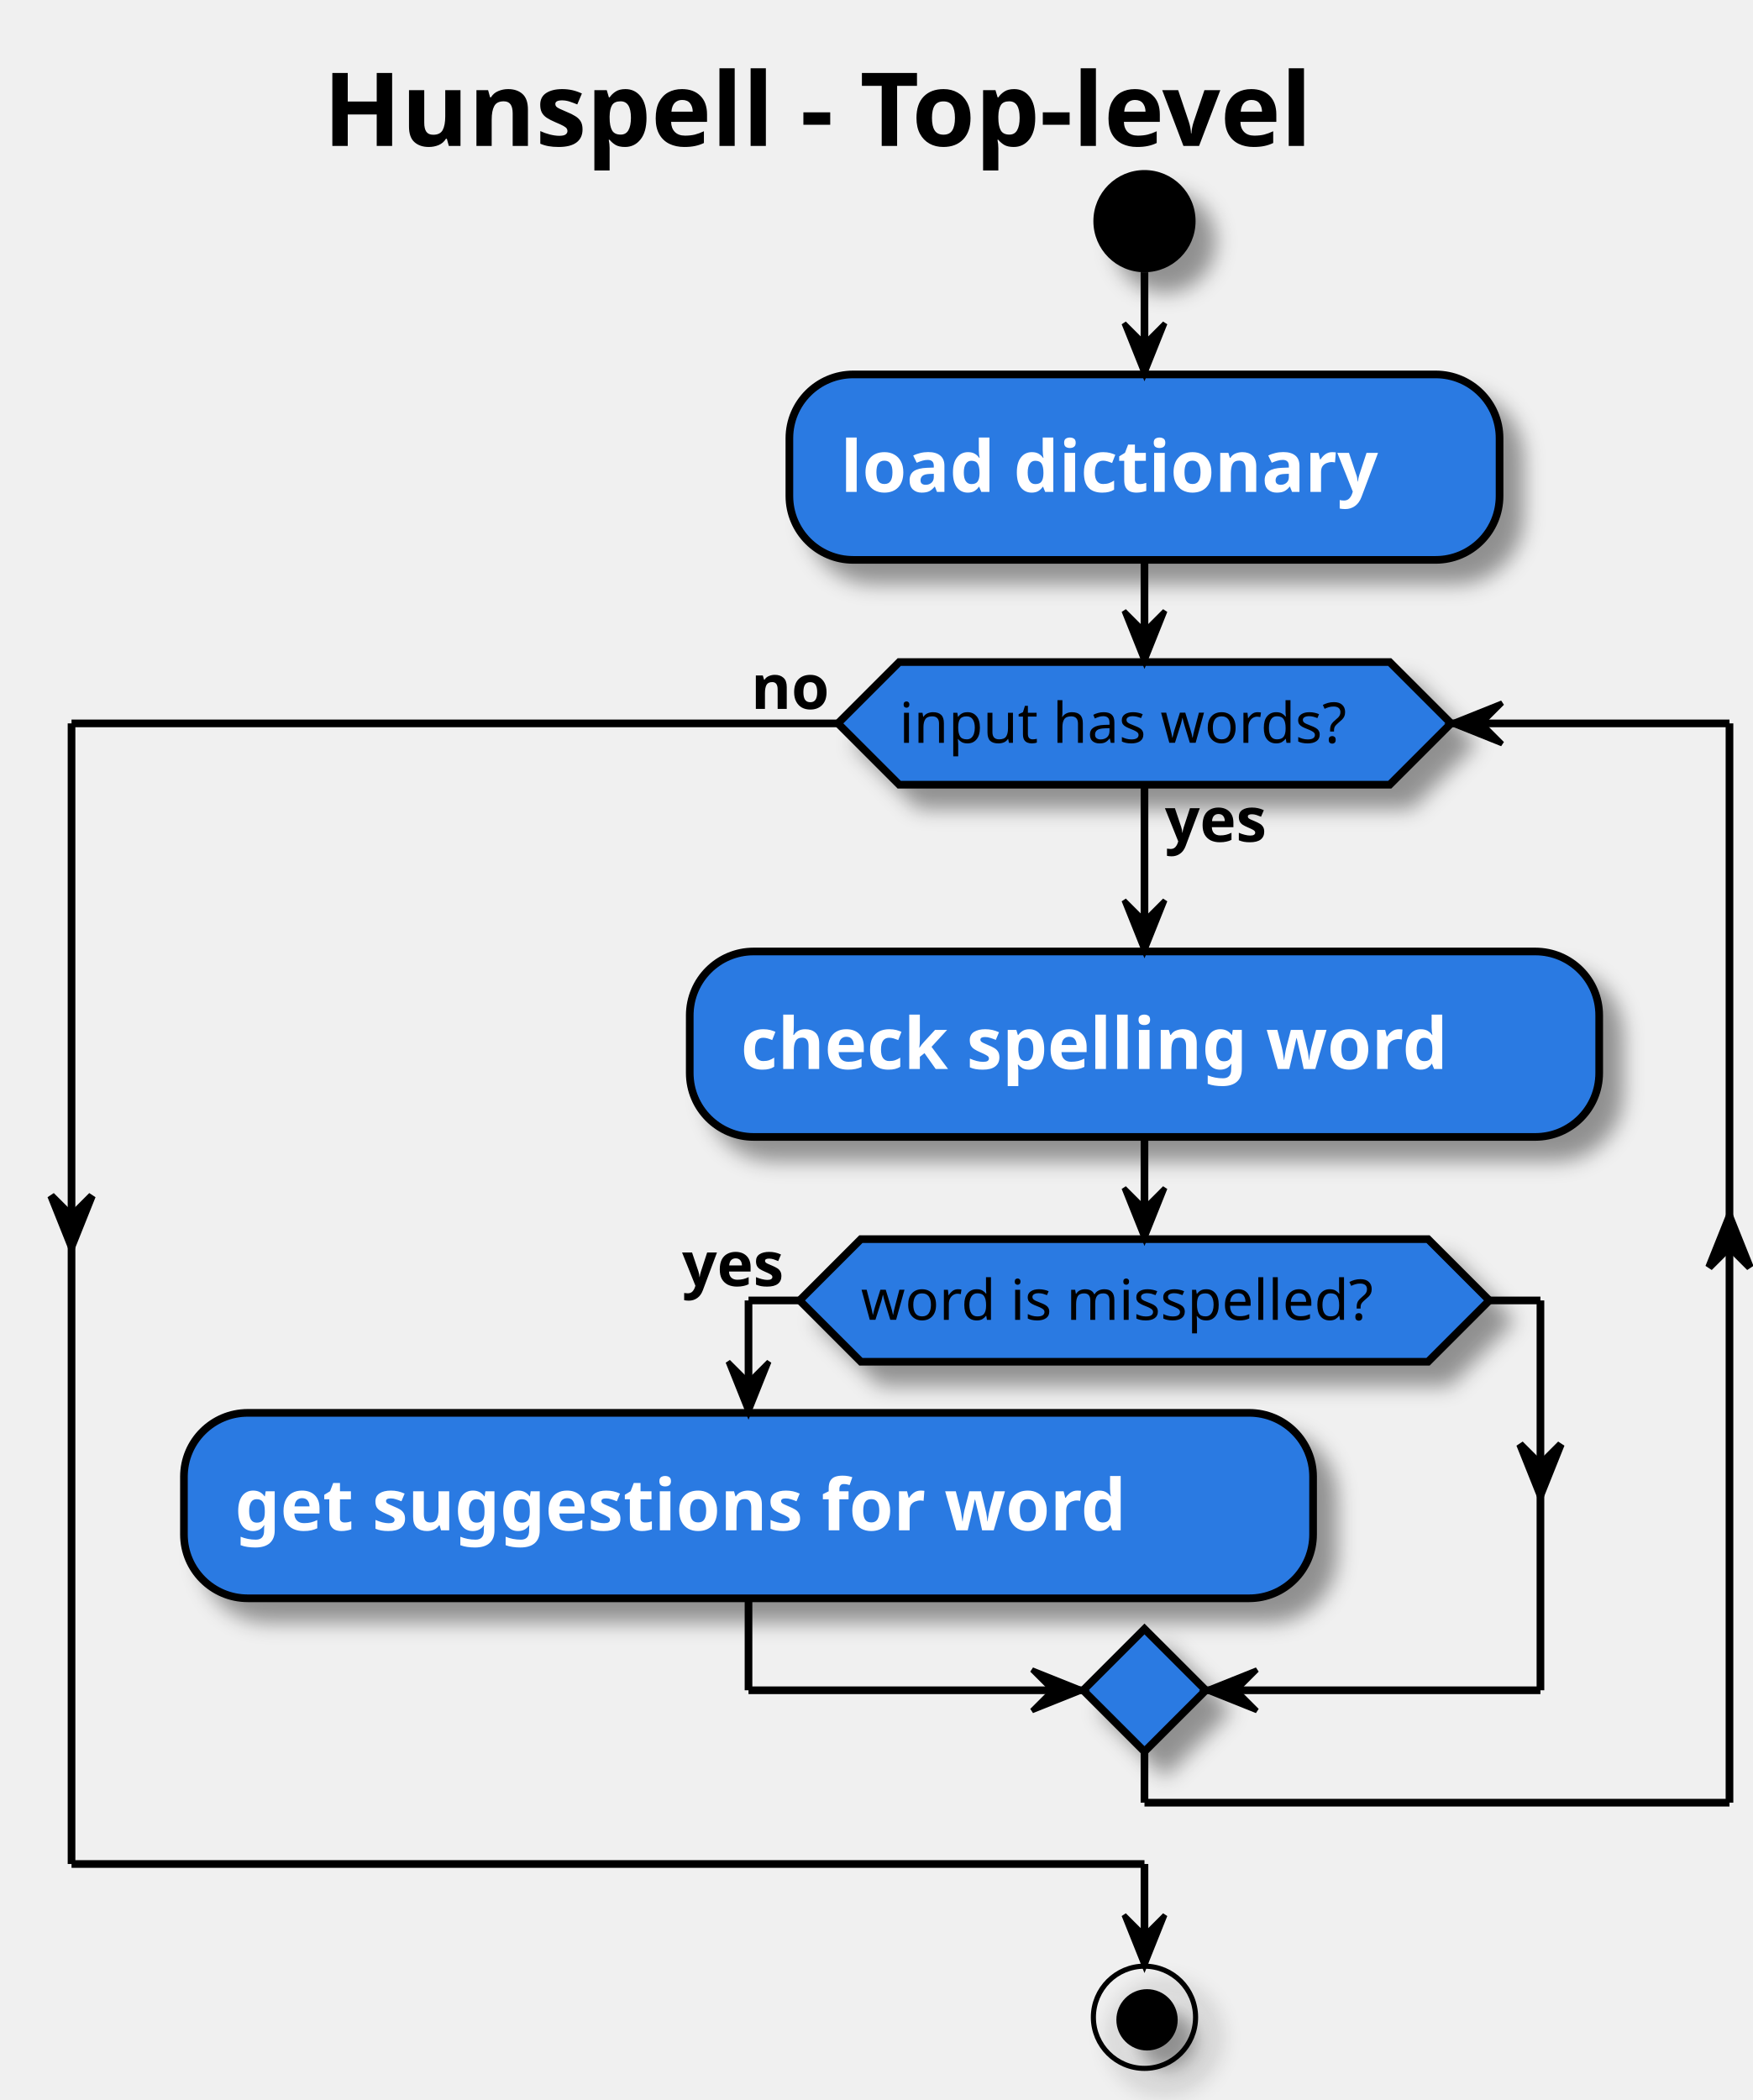
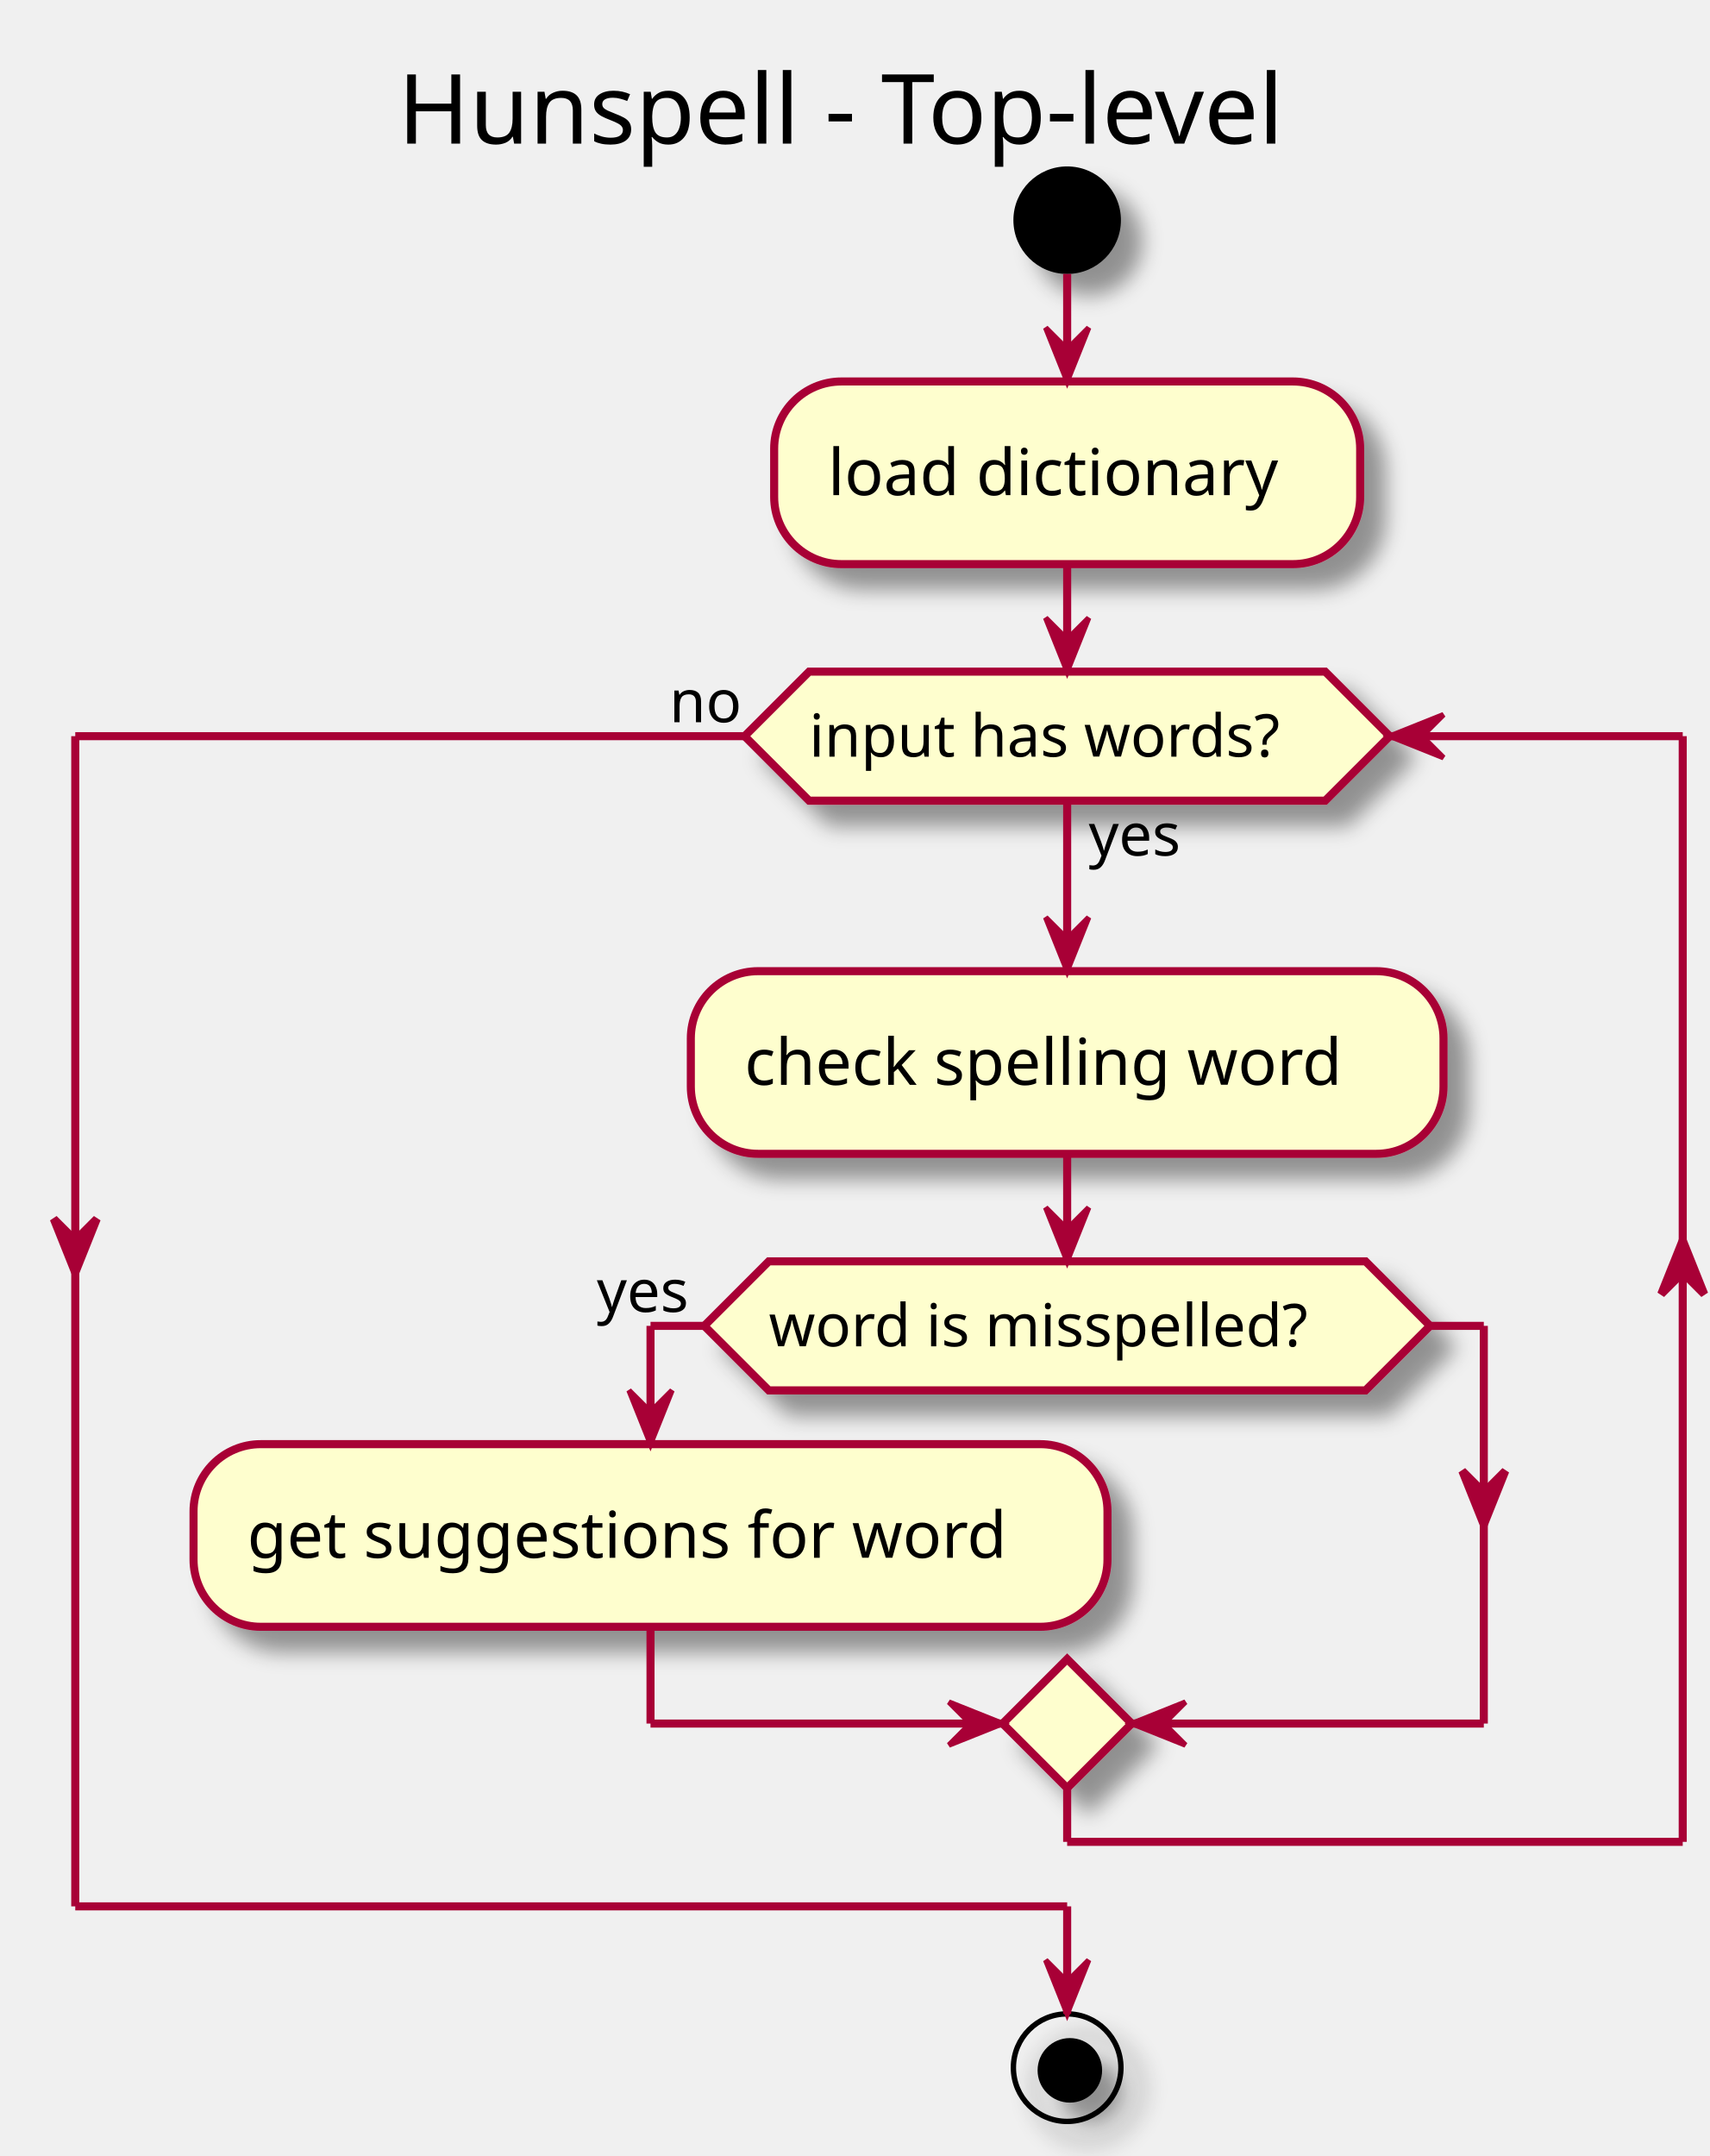
- <svg xmlns="http://www.w3.org/2000/svg" height="411px" style="width:343px;height:411px;" version="1.1" viewBox="0 0 343 411" width="343px">
+ <svg xmlns="http://www.w3.org/2000/svg" height="401px" style="width:318px;height:401px;" version="1.1" viewBox="0 0 318 401" width="318px">
  <defs>
    <filter height="300%" id="f1" width="300%" x="-1" y="-1">
      <feGaussianBlur result="blurOut" stdDeviation="2.0" />
      <feColorMatrix in="blurOut" result="blurOut2" type="matrix" values="0 0 0 0 0 0 0 0 0 0 0 0 0 0 0 0 0 0 .4 0" />
      <feOffset dx="4.0" dy="4.0" in="blurOut2" result="blurOut3" />
      <feBlend in="SourceGraphic" in2="blurOut3" mode="normal" />
    </filter>
  </defs>
  <g>
-     <text fill="#000000" font-family="Roboto Slab" font-size="20" font-weight="bold" lengthAdjust="spacingAndGlyphs" textLength="226" x="63.25" y="28.564">Hunspell - Top-level</text>
-     <ellipse cx="224" cy="43.281" fill="#000000" filter="url(#f1)" rx="10" ry="10" style="stroke: none; stroke-width: 1.0;" />
-     <rect fill="#2A7AE2" filter="url(#f1)" height="36.297" rx="12.5" ry="12.5" style="stroke: #000000; stroke-width: 1.5;" width="139" x="154.5" y="73.281" />
-     <text fill="#FFFFFF" font-family="Roboto Slab" font-size="14" font-weight="bold" lengthAdjust="spacingAndGlyphs" textLength="119" x="164.5" y="96.276">load dictionary</text>
-     <rect fill="#2A7AE2" filter="url(#f1)" height="36.297" rx="12.5" ry="12.5" style="stroke: #000000; stroke-width: 1.5;" width="178" x="135" y="186.217" />
-     <text fill="#FFFFFF" font-family="Roboto Slab" font-size="14" font-weight="bold" lengthAdjust="spacingAndGlyphs" textLength="158" x="145" y="209.212">check spelling word</text>
-     <polygon fill="#2A7AE2" filter="url(#f1)" points="168.5,242.514,279.5,242.514,291.5,254.514,279.5,266.514,168.5,266.514,156.5,254.514,168.5,242.514" style="stroke: #000000; stroke-width: 1.5;" />
-     <text fill="#000000" font-family="sans-serif" font-size="11" lengthAdjust="spacingAndGlyphs" textLength="111" x="168.5" y="258.322">word is misspelled?</text>
-     <text fill="#000000" font-family="Roboto Slab" font-size="12" font-weight="bold" lengthAdjust="spacingAndGlyphs" textLength="23" x="133.5" y="251.684">yes</text>
-     <rect fill="#2A7AE2" filter="url(#f1)" height="36.297" rx="12.5" ry="12.5" style="stroke: #000000; stroke-width: 1.5;" width="221" x="36" y="276.514" />
-     <text fill="#FFFFFF" font-family="Roboto Slab" font-size="14" font-weight="bold" lengthAdjust="spacingAndGlyphs" textLength="201" x="46" y="299.509">get suggestions for word</text>
-     <polygon fill="#2A7AE2" filter="url(#f1)" points="224,318.81,236,330.81,224,342.81,212,330.81,224,318.81" style="stroke: #000000; stroke-width: 1.5;" />
-     <polygon fill="#2A7AE2" filter="url(#f1)" points="176,129.578,272,129.578,284,141.578,272,153.578,176,153.578,164,141.578,176,129.578" style="stroke: #000000; stroke-width: 1.5;" />
-     <text fill="#000000" font-family="Roboto Slab" font-size="12" font-weight="bold" lengthAdjust="spacingAndGlyphs" textLength="23" x="228" y="164.717">yes</text>
-     <text fill="#000000" font-family="sans-serif" font-size="11" lengthAdjust="spacingAndGlyphs" textLength="96" x="176" y="145.386">input has words?</text>
-     <text fill="#000000" font-family="Roboto Slab" font-size="12" font-weight="bold" lengthAdjust="spacingAndGlyphs" textLength="17" x="147" y="138.748">no</text>
-     <ellipse cx="224" cy="394.81" fill="none" filter="url(#f1)" rx="10" ry="10" style="stroke: #000000; stroke-width: 1.0;" />
-     <ellipse cx="224.5" cy="395.31" fill="#000000" filter="url(#f1)" rx="6" ry="6" style="stroke: none; stroke-width: 1.0;" />
-     <line style="stroke: #000000; stroke-width: 1.5;" x1="224" x2="224" y1="53.281" y2="73.281" />
-     <polygon fill="#000000" points="220,63.281,224,73.281,228,63.281,224,67.281" style="stroke: #000000; stroke-width: 1.0;" />
-     <line style="stroke: #000000; stroke-width: 1.5;" x1="156.5" x2="146.5" y1="254.514" y2="254.514" />
-     <line style="stroke: #000000; stroke-width: 1.5;" x1="146.5" x2="146.5" y1="254.514" y2="276.514" />
-     <polygon fill="#000000" points="142.5,266.514,146.5,276.514,150.5,266.514,146.5,270.514" style="stroke: #000000; stroke-width: 1.0;" />
-     <line style="stroke: #000000; stroke-width: 1.5;" x1="291.5" x2="301.5" y1="254.514" y2="254.514" />
-     <polygon fill="#000000" points="297.5,282.662,301.5,292.662,305.5,282.662,301.5,286.662" style="stroke: #000000; stroke-width: 1.5;" />
-     <line style="stroke: #000000; stroke-width: 1.5;" x1="301.5" x2="301.5" y1="254.514" y2="330.81" />
-     <line style="stroke: #000000; stroke-width: 1.5;" x1="301.5" x2="236" y1="330.81" y2="330.81" />
-     <polygon fill="#000000" points="246,326.81,236,330.81,246,334.81,242,330.81" style="stroke: #000000; stroke-width: 1.0;" />
-     <line style="stroke: #000000; stroke-width: 1.5;" x1="146.5" x2="146.5" y1="312.81" y2="330.81" />
-     <line style="stroke: #000000; stroke-width: 1.5;" x1="146.5" x2="212" y1="330.81" y2="330.81" />
-     <polygon fill="#000000" points="202,326.81,212,330.81,202,334.81,206,330.81" style="stroke: #000000; stroke-width: 1.0;" />
-     <line style="stroke: #000000; stroke-width: 1.5;" x1="224" x2="224" y1="222.514" y2="242.514" />
-     <polygon fill="#000000" points="220,232.514,224,242.514,228,232.514,224,236.514" style="stroke: #000000; stroke-width: 1.0;" />
-     <line style="stroke: #000000; stroke-width: 1.5;" x1="224" x2="224" y1="153.578" y2="186.217" />
-     <polygon fill="#000000" points="220,176.217,224,186.217,228,176.217,224,180.217" style="stroke: #000000; stroke-width: 1.0;" />
-     <line style="stroke: #000000; stroke-width: 1.5;" x1="224" x2="224" y1="342.81" y2="352.81" />
-     <line style="stroke: #000000; stroke-width: 1.5;" x1="224" x2="338.5" y1="352.81" y2="352.81" />
-     <polygon fill="#000000" points="334.5,248.029,338.5,238.029,342.5,248.029,338.5,244.029" style="stroke: #000000; stroke-width: 1.5;" />
-     <line style="stroke: #000000; stroke-width: 1.5;" x1="338.5" x2="338.5" y1="141.578" y2="352.81" />
-     <line style="stroke: #000000; stroke-width: 1.5;" x1="338.5" x2="284" y1="141.578" y2="141.578" />
-     <polygon fill="#000000" points="294,137.578,284,141.578,294,145.578,290,141.578" style="stroke: #000000; stroke-width: 1.0;" />
-     <line style="stroke: #000000; stroke-width: 1.5;" x1="164" x2="14" y1="141.578" y2="141.578" />
-     <polygon fill="#000000" points="10,234.029,14,244.029,18,234.029,14,238.029" style="stroke: #000000; stroke-width: 1.5;" />
-     <line style="stroke: #000000; stroke-width: 1.5;" x1="14" x2="14" y1="141.578" y2="364.81" />
-     <line style="stroke: #000000; stroke-width: 1.5;" x1="14" x2="224" y1="364.81" y2="364.81" />
-     <line style="stroke: #000000; stroke-width: 1.5;" x1="224" x2="224" y1="364.81" y2="384.81" />
-     <polygon fill="#000000" points="220,374.81,224,384.81,228,374.81,224,378.81" style="stroke: #000000; stroke-width: 1.0;" />
-     <line style="stroke: #000000; stroke-width: 1.5;" x1="224" x2="224" y1="109.578" y2="129.578" />
-     <polygon fill="#000000" points="220,119.578,224,129.578,228,119.578,224,123.578" style="stroke: #000000; stroke-width: 1.0;" />
+     <text fill="#000000" font-family="sans-serif" font-size="18" lengthAdjust="spacingAndGlyphs" textLength="179" x="74" y="26.708">Hunspell - Top-level</text>
+     <ellipse cx="198.5" cy="40.953" fill="#000000" filter="url(#f1)" rx="10" ry="10" style="stroke: none; stroke-width: 1.0;" />
+     <rect fill="#FEFECE" filter="url(#f1)" height="33.969" rx="12.5" ry="12.5" style="stroke: #A80036; stroke-width: 1.5;" width="109" x="144" y="70.953" />
+     <text fill="#000000" font-family="sans-serif" font-size="12" lengthAdjust="spacingAndGlyphs" textLength="89" x="154" y="92.092">load dictionary</text>
+     <rect fill="#FEFECE" filter="url(#f1)" height="33.969" rx="12.5" ry="12.5" style="stroke: #A80036; stroke-width: 1.5;" width="140" x="128.5" y="180.632" />
+     <text fill="#000000" font-family="sans-serif" font-size="12" lengthAdjust="spacingAndGlyphs" textLength="120" x="138.5" y="201.771">check spelling word</text>
+     <polygon fill="#FEFECE" filter="url(#f1)" points="143,234.601,254,234.601,266,246.601,254,258.601,143,258.601,131,246.601,143,234.601" style="stroke: #A80036; stroke-width: 1.5;" />
+     <text fill="#000000" font-family="sans-serif" font-size="11" lengthAdjust="spacingAndGlyphs" textLength="111" x="143" y="250.409">word is misspelled?</text>
+     <text fill="#000000" font-family="sans-serif" font-size="11" lengthAdjust="spacingAndGlyphs" textLength="20" x="111" y="244.007">yes</text>
+     <rect fill="#FEFECE" filter="url(#f1)" height="33.969" rx="12.5" ry="12.5" style="stroke: #A80036; stroke-width: 1.5;" width="170" x="36" y="268.601" />
+     <text fill="#000000" font-family="sans-serif" font-size="12" lengthAdjust="spacingAndGlyphs" textLength="150" x="46" y="289.74">get suggestions for word</text>
+     <polygon fill="#FEFECE" filter="url(#f1)" points="198.5,308.57,210.5,320.57,198.5,332.57,186.5,320.57,198.5,308.57" style="stroke: #A80036; stroke-width: 1.5;" />
+     <polygon fill="#FEFECE" filter="url(#f1)" points="150.5,124.922,246.5,124.922,258.5,136.922,246.5,148.922,150.5,148.922,138.5,136.922,150.5,124.922" style="stroke: #A80036; stroke-width: 1.5;" />
+     <text fill="#000000" font-family="sans-serif" font-size="11" lengthAdjust="spacingAndGlyphs" textLength="20" x="202.5" y="159.132">yes</text>
+     <text fill="#000000" font-family="sans-serif" font-size="11" lengthAdjust="spacingAndGlyphs" textLength="96" x="150.5" y="140.73">input has words?</text>
+     <text fill="#000000" font-family="sans-serif" font-size="11" lengthAdjust="spacingAndGlyphs" textLength="14" x="124.5" y="134.328">no</text>
+     <ellipse cx="198.5" cy="384.57" fill="none" filter="url(#f1)" rx="10" ry="10" style="stroke: #000000; stroke-width: 1.0;" />
+     <ellipse cx="199" cy="385.07" fill="#000000" filter="url(#f1)" rx="6" ry="6" style="stroke: none; stroke-width: 1.0;" />
+     <line style="stroke: #A80036; stroke-width: 1.5;" x1="198.5" x2="198.5" y1="50.953" y2="70.953" />
+     <polygon fill="#A80036" points="194.5,60.953,198.5,70.953,202.5,60.953,198.5,64.953" style="stroke: #A80036; stroke-width: 1.0;" />
+     <line style="stroke: #A80036; stroke-width: 1.5;" x1="131" x2="121" y1="246.601" y2="246.601" />
+     <line style="stroke: #A80036; stroke-width: 1.5;" x1="121" x2="121" y1="246.601" y2="268.601" />
+     <polygon fill="#A80036" points="117,258.601,121,268.601,125,258.601,121,262.601" style="stroke: #A80036; stroke-width: 1.0;" />
+     <line style="stroke: #A80036; stroke-width: 1.5;" x1="266" x2="276" y1="246.601" y2="246.601" />
+     <polygon fill="#A80036" points="272,273.585,276,283.585,280,273.585,276,277.585" style="stroke: #A80036; stroke-width: 1.5;" />
+     <line style="stroke: #A80036; stroke-width: 1.5;" x1="276" x2="276" y1="246.601" y2="320.57" />
+     <line style="stroke: #A80036; stroke-width: 1.5;" x1="276" x2="210.5" y1="320.57" y2="320.57" />
+     <polygon fill="#A80036" points="220.5,316.57,210.5,320.57,220.5,324.57,216.5,320.57" style="stroke: #A80036; stroke-width: 1.0;" />
+     <line style="stroke: #A80036; stroke-width: 1.5;" x1="121" x2="121" y1="302.57" y2="320.57" />
+     <line style="stroke: #A80036; stroke-width: 1.5;" x1="121" x2="186.5" y1="320.57" y2="320.57" />
+     <polygon fill="#A80036" points="176.5,316.57,186.5,320.57,176.5,324.57,180.5,320.57" style="stroke: #A80036; stroke-width: 1.0;" />
+     <line style="stroke: #A80036; stroke-width: 1.5;" x1="198.5" x2="198.5" y1="214.601" y2="234.601" />
+     <polygon fill="#A80036" points="194.5,224.601,198.5,234.601,202.5,224.601,198.5,228.601" style="stroke: #A80036; stroke-width: 1.0;" />
+     <line style="stroke: #A80036; stroke-width: 1.5;" x1="198.5" x2="198.5" y1="148.922" y2="180.632" />
+     <polygon fill="#A80036" points="194.5,170.632,198.5,180.632,202.5,170.632,198.5,174.632" style="stroke: #A80036; stroke-width: 1.0;" />
+     <line style="stroke: #A80036; stroke-width: 1.5;" x1="198.5" x2="198.5" y1="332.57" y2="342.57" />
+     <line style="stroke: #A80036; stroke-width: 1.5;" x1="198.5" x2="313" y1="342.57" y2="342.57" />
+     <polygon fill="#A80036" points="309,240.699,313,230.699,317,240.699,313,236.699" style="stroke: #A80036; stroke-width: 1.5;" />
+     <line style="stroke: #A80036; stroke-width: 1.5;" x1="313" x2="313" y1="136.922" y2="342.57" />
+     <line style="stroke: #A80036; stroke-width: 1.5;" x1="313" x2="258.5" y1="136.922" y2="136.922" />
+     <polygon fill="#A80036" points="268.5,132.922,258.5,136.922,268.5,140.922,264.5,136.922" style="stroke: #A80036; stroke-width: 1.0;" />
+     <line style="stroke: #A80036; stroke-width: 1.5;" x1="138.5" x2="14" y1="136.922" y2="136.922" />
+     <polygon fill="#A80036" points="10,226.699,14,236.699,18,226.699,14,230.699" style="stroke: #A80036; stroke-width: 1.5;" />
+     <line style="stroke: #A80036; stroke-width: 1.5;" x1="14" x2="14" y1="136.922" y2="354.57" />
+     <line style="stroke: #A80036; stroke-width: 1.5;" x1="14" x2="198.5" y1="354.57" y2="354.57" />
+     <line style="stroke: #A80036; stroke-width: 1.5;" x1="198.5" x2="198.5" y1="354.57" y2="374.57" />
+     <polygon fill="#A80036" points="194.5,364.57,198.5,374.57,202.5,364.57,198.5,368.57" style="stroke: #A80036; stroke-width: 1.0;" />
+     <line style="stroke: #A80036; stroke-width: 1.5;" x1="198.5" x2="198.5" y1="104.922" y2="124.922" />
+     <polygon fill="#A80036" points="194.5,114.922,198.5,124.922,202.5,114.922,198.5,118.922" style="stroke: #A80036; stroke-width: 1.0;" />
  </g>
</svg>
